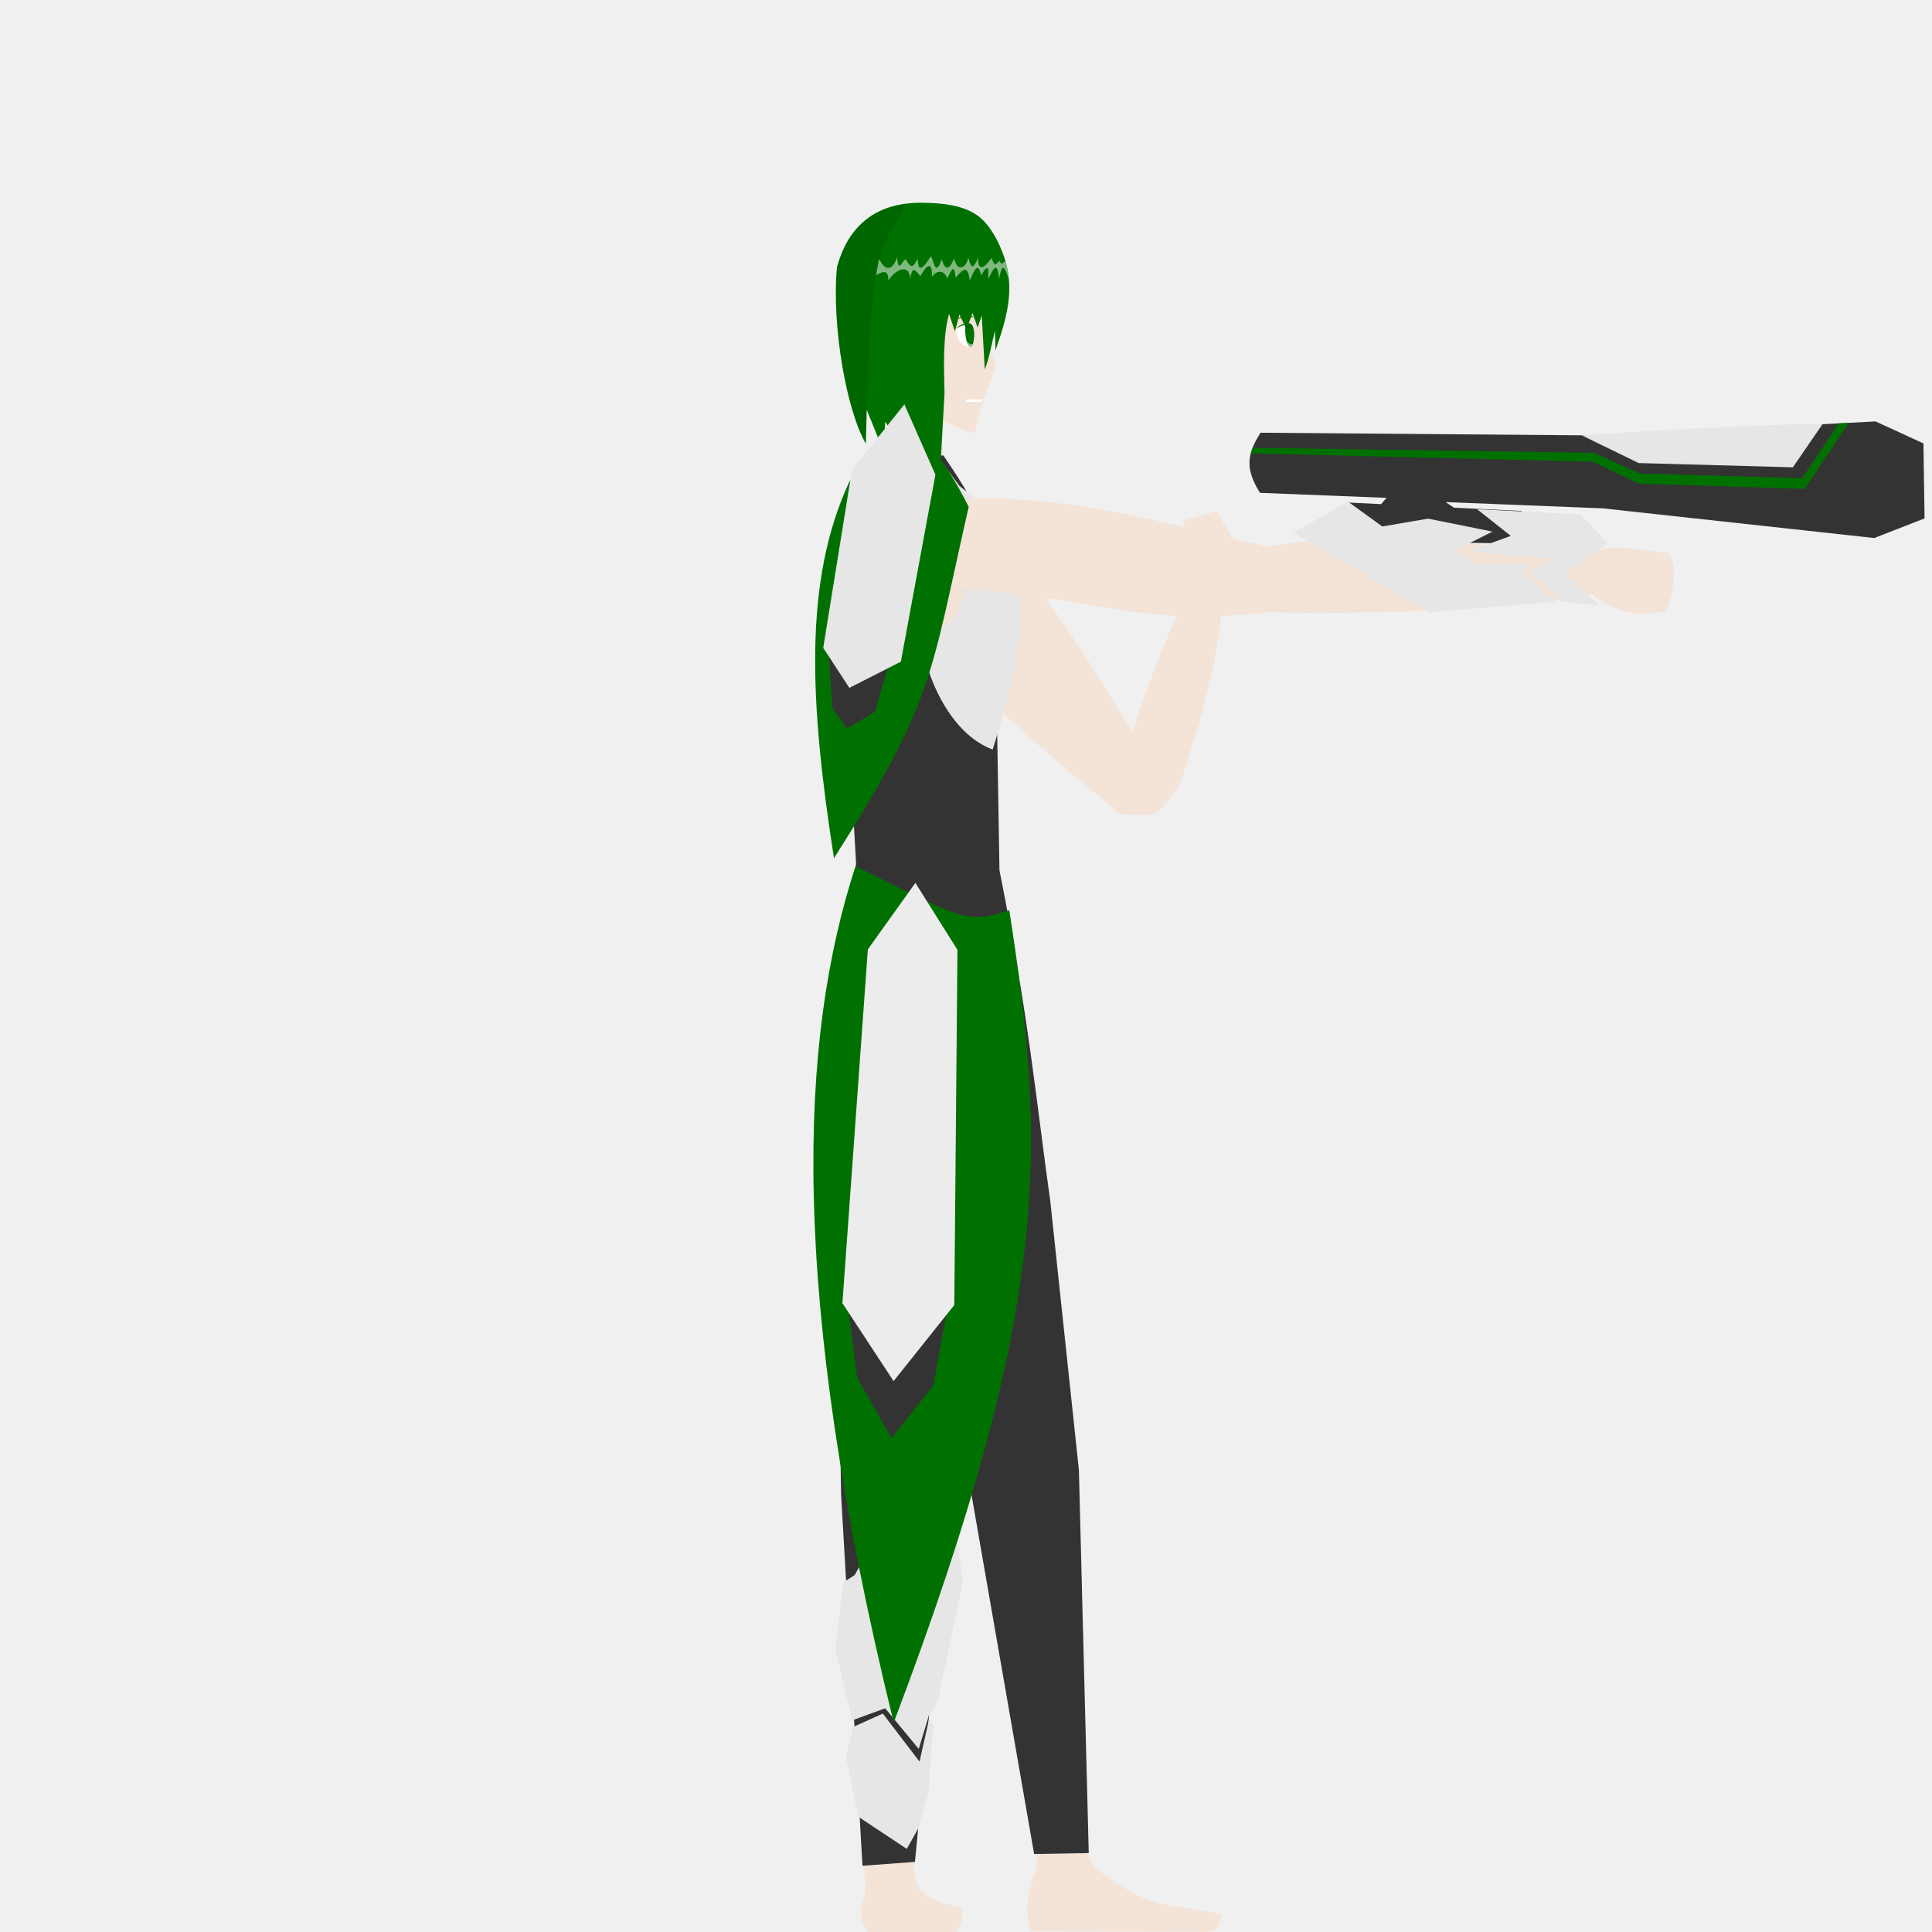
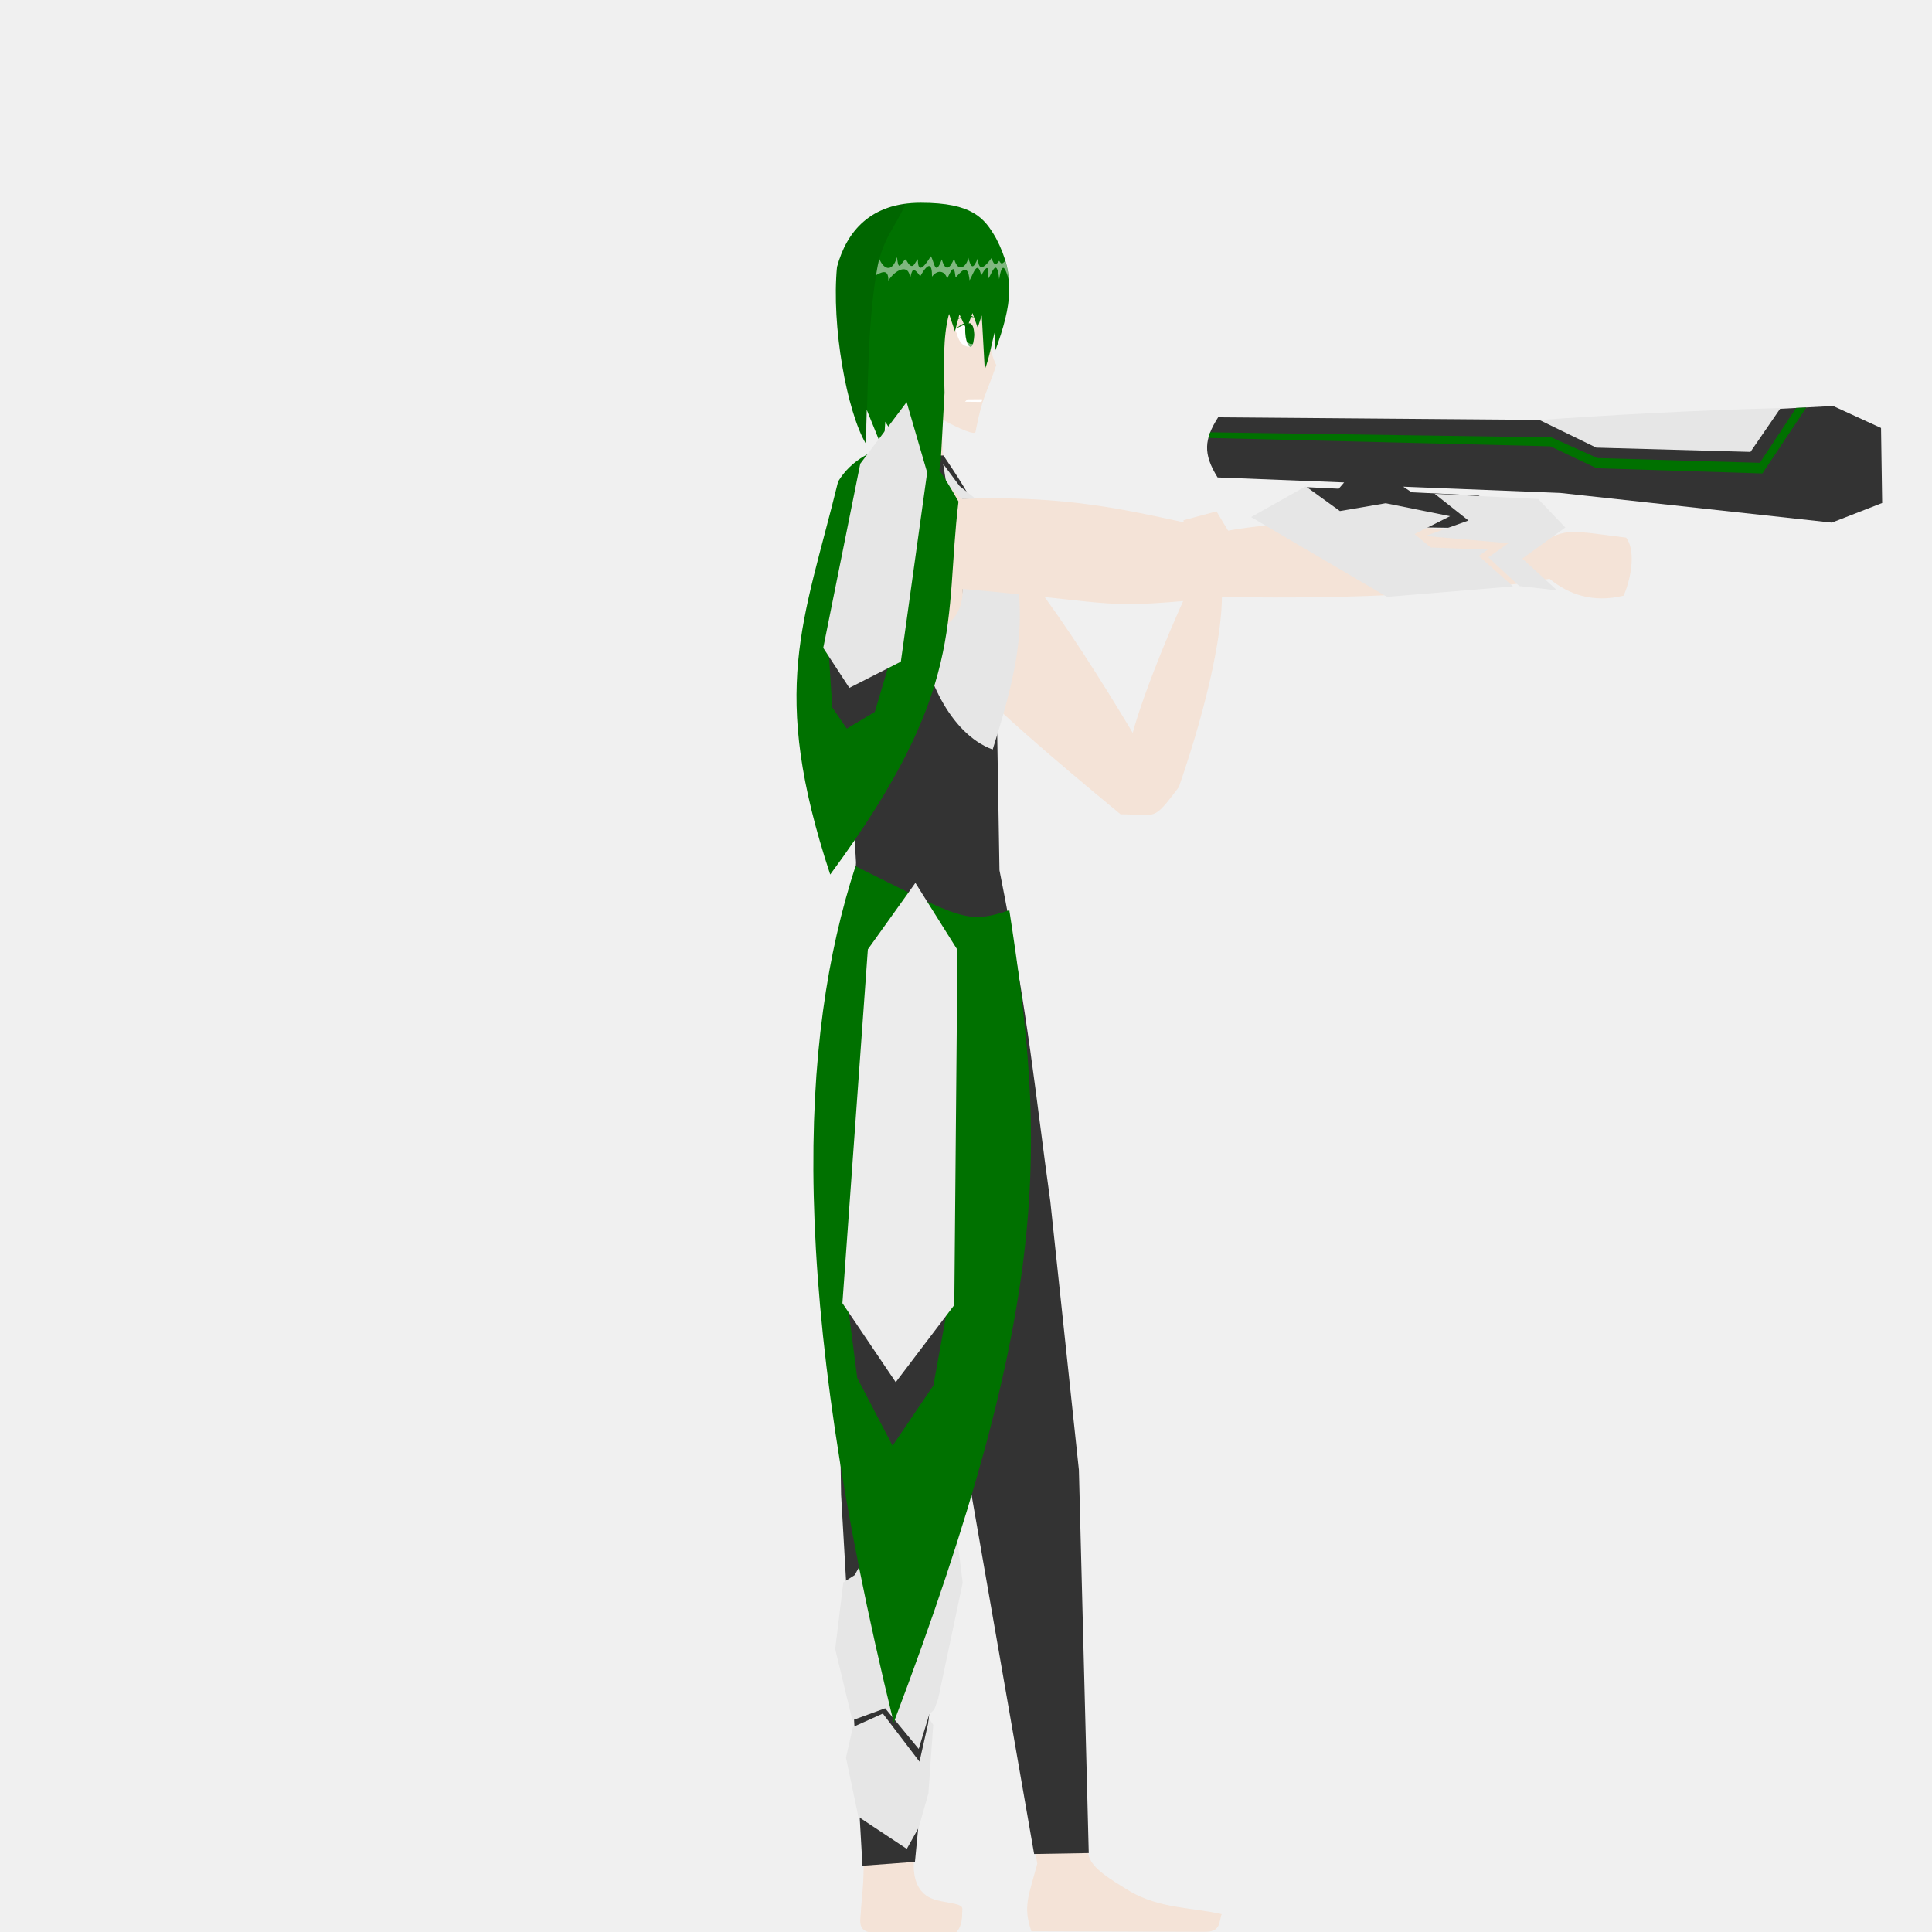
<svg xmlns="http://www.w3.org/2000/svg" version="1.1" id="svg1" width="1512" height="1512" viewBox="0 0 1512 1512">
  <defs id="defs1" />
  <g id="layer2" style="display:inline">
    <path style="display:inline;fill:#f4e3d7;fill-opacity:1;stroke-width:3.78" d="m 687.826,421.826 c 14.788,67.112 79.487,124.721 189.144,215.456 28.782,0.018 24.756,6.331 45.593,-21.296 23.817,-68.533 35.513,-127.106 33.512,-156.491 l 12.866,-31.225 -16.902,-28.086 -25.857,6.974 7.924,46.477 c -12.546,23.852 -39.11,87.997 -47.627,119.907 -47.401,-79.317 -111.186,-176.24 -167.641,-208.008 -31.566,3.522 -41.621,16.586 -31.012,56.292 z" id="path24" />
-     <path id="path12" style="display:inline;fill:#f4e3d7;fill-opacity:1;stroke-width:3.78" d="m 680.37,190.203 c -14.623,31.263 -11.669,32.3 -10.322,65.949 6.121,27.502 11.954,42.019 29.469,61.175 -0.671,12.197 -3.401,22.333 -6.229,32.373 -13.776,19.662 -16.467,41.782 -22.119,64.753 l -5.963,77.686 10.585,181.078 -4.904,88.124 -11.899,130.034 3.882,267.532 13.025,302.726 c 0.162,8.546 4.662,12.498 -2.005,31.508 0.36,8.332 0.731,14.541 5.878,18.984 l 68.76,-0.021 c 4.827,-5.308 4.318,-12.003 4.617,-18.066 0.078,-2.35 -19.158,-3.9 -28.252,-10.541 -8.606,-6.284 -10.147,-16.974 -9.755,-26.067 l 24.286,-282.335 9.42,-356.652 12.587,349.763 50.38,290.257 c -6.888,25.665 -11.317,33.522 -4.658,52.951 l 136.752,0.443 c 11.895,-0.266 9.908,-8.244 12.215,-13.836 -23.891,-5.422 -47.783,-4.152 -71.674,-17.775 -15.994,-9.934 -33.542,-19.662 -32.768,-31.832 L 839.75,1149.661 813.994,888.139 796.372,767.313 779.251,672.117 776.585,485.62 762.148,405.968 c -7.781,-24.282 -12.154,-31.937 -23.948,-49.702 -1.025,-12.613 -0.704,-20.773 -0.446,-27.831 4.784,2.73 22.658,12.134 25.582,9.995 5.676,-29.417 8.863,-30.251 16.359,-52.717 -14.059,-26.869 1.834,-74.706 -25.539,-95.892 -22.615,-17.503 -69.671,-8.416 -73.786,0.382 z" />
+     <path id="path12" style="display:inline;fill:#f4e3d7;fill-opacity:1;stroke-width:3.78" d="m 680.37,190.203 c -14.623,31.263 -11.669,32.3 -10.322,65.949 6.121,27.502 11.954,42.019 29.469,61.175 -0.671,12.197 -3.401,22.333 -6.229,32.373 -13.776,19.662 -16.467,41.782 -22.119,64.753 l -5.963,77.686 10.585,181.078 -4.904,88.124 -11.899,130.034 3.882,267.532 13.025,302.726 c -0.256,8.22 0.131,8.974 -2.005,31.508 -0.084,8.53 -3.391,16.373 5.878,18.984 l 68.76,-0.021 c 4.827,-5.308 4.318,-12.003 4.617,-18.066 0.472,-5.892 -19.158,-3.9 -28.252,-10.541 -8.606,-6.284 -10.147,-16.974 -9.755,-26.067 l 24.286,-282.335 9.42,-356.652 12.587,349.763 50.38,290.257 c -6.888,25.665 -11.317,33.522 -4.658,52.951 l 136.752,0.443 c 11.895,-0.266 9.908,-8.244 12.215,-13.836 -23.891,-5.422 -47.783,-4.152 -71.674,-17.775 -15.994,-9.934 -33.542,-19.662 -32.768,-31.832 L 839.75,1149.661 813.994,888.139 796.372,767.313 779.251,672.117 776.585,485.62 762.148,405.968 c -7.781,-24.282 -12.154,-31.937 -23.948,-49.702 -1.025,-12.613 -0.704,-20.773 -0.446,-27.831 4.784,2.73 22.658,12.134 25.582,9.995 5.676,-29.417 8.863,-30.251 16.359,-52.717 -14.059,-26.869 1.834,-74.706 -25.539,-95.892 -22.615,-17.503 -69.671,-8.416 -73.786,0.382 z" />
    <path style="fill:#333333;fill-opacity:1;stroke-width:3.78" d="m 688.553,357.664 49.751,-1.21 c 34.57,50.62 35.469,62.083 40.416,111.826 l 1.331,84.153 2.139,128.648 c 23.18,116.415 28.121,175.695 39.807,259.27 l 22.352,210.012 7.714,299.862 -42.748,0.733 -50.027,-287.058 -2.249,-196.106 -14.628,216.018 -26.361,273.302 -41.069,3.05 -16.725,-290.388 -3.57,-220.931 15.251,-273.874 -8.089,-141.911 -3.609,-64.961 c 5.712,-47.872 0.827,-83.236 30.315,-110.433 z" id="path30" />
    <path style="display:inline;fill:#e6e6e6;fill-opacity:1;stroke-width:3.78" d="m 720.451,494.637 c 2.179,31.721 22.366,79.526 56.423,91.947 24.934,-79.06 25.254,-105.115 14.634,-165.711 l -19.779,-22.709 -18.361,63.265 c -2.325,26.021 -16.498,31.021 -32.917,33.207 z" id="path39" />
-     <path style="display:inline;fill:#f4e3d7;fill-opacity:1;stroke-width:3.78" d="m 753.053,390.23 c 98.309,-2.756 174.932,25.082 239.692,37.428 82.426,-15.741 210.075,2.141 246.608,9.841 18.409,-12.69 24.33,-9.964 66.399,-4.685 9.234,11.981 1.736,38.145 -2.018,45.43 -23.875,5.815 -42.81,-0.878 -57.886,-13.226 -66.955,11.395 -146.727,15.961 -253.31,14.296 -102.235,10.126 -108.692,-6.861 -239.014,-18.421 -0.407,46.975 -56.488,34.201 -68.112,22.731 -19.652,-19.392 -18.622,-112.138 18.035,-114.93 12.85,-0.979 20.667,-10.419 49.606,21.535 z" id="path17" />
+     <path style="display:inline;fill:#f4e3d7;fill-opacity:1;stroke-width:3.78" d="m 753.053,390.23 c 98.309,-2.756 141.756,13.018 206.516,25.364 82.426,-15.741 210.075,2.141 246.608,9.841 18.409,-12.69 24.33,-9.964 66.399,-4.685 9.234,11.981 1.736,38.145 -2.018,45.43 -23.875,5.815 -42.81,-0.878 -57.886,-13.226 -66.955,11.395 -146.727,15.961 -253.31,14.296 -102.235,10.126 -75.515,5.203 -205.837,-6.356 -0.407,46.975 -56.488,34.201 -68.112,22.731 -19.652,-19.392 -18.622,-112.138 18.035,-114.93 12.85,-0.979 20.667,-10.419 49.606,21.535 z" id="path17" />
    <path style="fill:#ffffff;fill-opacity:1;stroke-width:4.869" d="m 759.322,253.017 c -1.198,0.238 -2.721,-0.615 -12.046,4.574 2.351,3.244 2.209,14.322 12.606,13.768 2.397,-4.146 3.706,-13.573 -0.56,-18.341 z" id="path33" />
    <path style="display:inline;fill:#007100;fill-opacity:1;stroke-width:4.869" d="m 759.315,253.004 c -0.396,0.118 -3.633,0.362 -3.788,0.809 -0.851,9.707 1.457,17.75 4.35,17.576 1.821,-0.958 2.271,-4.929 2.621,-9.264 -0.386,-7.359 -1.833,-7.93 -3.183,-9.121 z" id="path34" />
    <path style="display:inline;fill:#007100;fill-opacity:1;stroke-width:3.78" d="m 746.787,251.437 c 5.058,-3.483 10.505,-3.942 15.429,-3.086 -4.421,-3.049 -7.162,-3.146 -15.429,3.086 z" id="path52" />
    <path id="path25" style="display:inline;fill:#007100;fill-opacity:1;stroke-width:3.969" d="m 720.661,158.669 c -39.533,-0.014 -58.124,22.641 -65.589,50.199 -4.539,46.031 7.798,113.423 22.526,138.306 l 0.689,-26.536 13.115,32.368 1.417,-22.994 17.147,27.803 -2.576,-37.496 11.543,40.092 12.224,33.391 5.072,-32.916 2.968,-53.457 c -0.544,-20.48 -1.367,-44.135 3.533,-61.766 l 4.621,13.647 3.52,-13.282 5.5,11.762 4.703,-12.81 4.057,11.396 3.19,-9.494 2.369,42.34 c 3.869,-10.061 5.25,-20.235 8.07,-30.279 l 0.281,15.184 c 12.828,-35.332 15.878,-58.237 0.513,-87.609 -9.168,-16.156 -18.837,-27.833 -58.893,-27.847 z" />
    <path style="fill:#ffffff;fill-opacity:1;stroke-width:3.475" d="m 768.457,312.446 -11.384,0.093 -1.861,1.884 12.854,0.134 0.497,-1.043 z" id="path35" />
    <path style="fill:#007100;fill-opacity:1;stroke-width:3.742" d="m 747.295,257.576 c 8.626,-4.512 11.317,-4.41 12.036,-4.578 -5.597,-0.509 -5.622,0.295 -12.036,4.578 z" id="path37" />
    <path style="fill:#e6e6e6;fill-opacity:1;stroke-width:3.78" d="m 738.144,363.092 12.807,17.268 12.488,9.921 -11.121,0.14 -11.812,-12.451 z" id="path38" />
-     <path style="fill:#007100;fill-opacity:1;stroke-width:3.78" d="m 712.514,350.74 c -17.61,0.516 -37.16,9.889 -47.841,26.31 -35.881,77.396 -31.159,172.203 -11.984,294.625 78.889,-124.576 74.886,-140.871 105.44,-275.016 -23.218,-45.371 -29.381,-45.226 -45.616,-45.918 z" id="path40" />
+     <path style="fill:#007100;fill-opacity:1;stroke-width:3.78" d="m 702.6,348.577 c -17.572,1.261 -36.708,11.453 -46.684,28.312 -27.102,110.583 -54.216,162.28 -6.18,307.526 C 757.491,538.431 738.855,485.782 750.119,392.523 725.001,348.176 718.849,348.581 702.6,348.577 Z" id="path40" />
    <path style="display:inline;fill:#e6e6e6;fill-opacity:1;stroke-width:3.78" d="m 671.768,1421.817 37.902,25.142 9.305,-16.605 7.606,-26.874 3.776,-53.676 -3.182,-4.636 -7.56,33.51 -28.703,-37.623 -23.43,10.562 -5.404,23.971 z" id="path48" />
    <path style="display:inline;fill:#e6e6e6;fill-opacity:1;stroke-width:3.78" d="m 667.077,1346.297 25.677,-9.377 26.245,31.801 8.2,-26.952 4.017,-4.013 2.983,-8.119 19.211,-90.945 -15.978,-127.837 -68.61,121.873 -8.82,5.616 -6.361,52.179 z" id="path49" />
    <path style="fill:#007100;fill-opacity:1;stroke-width:3.78" d="M 669.537,677.892 C 625.86,812.103 616.076,1008.377 699.435,1348.12 824.805,1017.095 818.068,894.953 789.897,712.34 756.105,723.826 751.246,718.394 669.537,677.892 Z" id="path41" />
    <path style="display:inline;fill:#333333;fill-opacity:1;stroke-width:3.78" d="m 648.681,512.616 2.688,41.056 11.319,16.562 21.938,-13.084 11.869,-39.813 -19.479,-47.223 z" id="path44" />
-     <path style="fill:#e6e6e6;fill-opacity:1;stroke-width:3.78" d="m 666.784,367.612 41,-51.144 24.283,55.059 -27.053,146.292 -40.311,20.522 -20.423,-31.304 z" id="path42" />
-     <path style="display:inline;fill:#333333;fill-opacity:1;stroke-width:3.78" d="m 664.21,1026.546 6.642,51.719 26.817,47.261 32.814,-41.228 10.097,-55.693 -38.829,-65.593 z" id="path46" />
-     <path style="fill:#ececec;fill-opacity:1;stroke-width:3.78" d="m 716.399,690.949 -37.199,52.01 -19.918,276.92 40.038,60.996 47.524,-59.541 2.467,-277.947 z" id="path45" />
+     <path style="fill:#e6e6e6;fill-opacity:1;stroke-width:3.78" d="m 673.25,362.91 36.297,-48.205 16.054,55.059 -20.587,148.056 -40.311,20.522 -20.423,-31.304 z" id="path42" />
+     <path style="display:inline;fill:#333333;fill-opacity:1;stroke-width:3.78" d="m 664.21,1026.546 6.642,51.719 27.661,53.168 31.97,-47.135 10.097,-55.693 -38.829,-65.593 z" id="path46" />
+     <path style="fill:#ececec;fill-opacity:1;stroke-width:3.78" d="m 716.399,690.949 -37.199,52.01 -19.918,276.92 41.726,61.84 45.836,-60.385 2.467,-277.947 z" id="path45" />
    <path style="display:inline;fill:#ffffff;fill-opacity:0.5;stroke-width:2.613" d="m 688.149,202.516 c 2.815,7.299 9.698,12.146 13.891,-1.316 1.2,13.469 3.527,2.967 6.908,1.727 5.482,10.782 6.936,1.909 9.401,-0.042 -0.19,13.104 6.38,3.838 10.106,-2.319 2.627,3.301 3.193,16.974 8.595,2.422 2.956,10.473 6.652,6.714 9.608,-0.617 3.44,13.357 11.193,4.18 11.026,-1.192 2.159,8.486 3.834,10.468 7.726,0.504 0.039,13.928 7.295,4.746 10.53,0.316 2.493,6.885 3.537,5.227 6.03,2.09 1.91,3.606 2.837,1.818 4.747,0.138 1.707,5.81 2.341,9.903 2.648,14.507 -2.324,-8.399 -5.077,-15.322 -7.402,-0.263 -1.914,-18.852 -6.352,-2.514 -8.657,-0.371 0.479,-4.965 1,-14.631 -5.418,-2.452 -2.817,-13.33 -6.273,-0.994 -9.09,3.761 -1.379,-14.687 -7.008,-6.074 -10.956,-2.226 -0.908,-7.311 -1.479,-10.503 -6.585,0.917 -1.394,-5.662 -7.096,-7.859 -11.838,-1.613 0.035,-11.175 -3.167,-10.841 -9.226,-0.348 -5.957,-8.115 -6.325,-4.747 -7.937,1.579 -0.856,-12.466 -12.306,-6.023 -16.977,1.898 -0.059,-7.263 -2.654,-8.395 -9.683,-4.281 0.755,-4.677 1.453,-8.646 2.553,-12.819 z" id="path43-0" />
    <path style="fill:#000000;fill-opacity:0.1;stroke-width:3.969" d="m 708.544,159.414 c -6.931,17.514 -17.453,25.85 -22.231,51.475 -7.623,44.674 -6.717,91.77 -8.656,136.245 -16.899,-32.947 -25.372,-86.226 -22.83,-136.918 8.334,-32.001 28.708,-47.649 53.718,-50.803 z" id="path47" />
    <path style="fill:#ffffff;fill-opacity:0.5;stroke-width:3.742" d="m 756.557,267.432 c 1.664,1.051 2.885,2.428 4.889,1.564 -0.257,0.928 -0.726,1.934 -1.557,2.401 -1.879,-0.004 -2.802,-2.662 -3.332,-3.966 z" id="path50" />
    <path style="fill:#000000;fill-opacity:0.1;stroke-width:3.742" d="m 755.338,257.215 c 2.232,-0.555 4.905,-0.515 6.496,-0.053 -0.169,-1.204 -0.61,-2.18 -1.235,-3 -1.756,-0.605 -3.363,-0.242 -5.154,0 z" id="path51" />
-     <path style="display:inline;fill:#333333;fill-opacity:1;stroke-width:3.784" d="m 1215.621,425.84 -160.018,-2.384 -0.018,-30.149 25.29,1.228 4.237,-4.907 -99.046,-3.923 c -11.548,-18.483 -10.499,-29.925 0.436,-47.045 l 271.927,2.193 209.367,-11.046 37.499,17.189 0.883,58.718 -39.389,15.343 -212.583,-23.228 -122.858,-4.89 6.562,4.367 52.65,2.557 z" id="path3-5" />
-     <path style="display:inline;fill:#e6e6e6;stroke-width:3.784" d="m 1258.202,424.874 -5.13,3.711 -5.42,3.921 -23.085,16.702 27.176,24.867 -29.57,-3.348 -24.229,-22.499 15.737,-11.033 -65.009,-5.652 33.716,-12.122 -26.417,-20.928 80.999,4.102 z" id="path26-0" />
-     <path style="display:inline;fill:#e6e6e6;stroke-width:3.784" d="m 1197.476,442.23 -7.033,4.913 26.858,23.877 -98.637,8.136 -106.386,-62.424 42.764,-24.073 26.764,19.358 35.816,-6.122 50.404,10.133 -27.825,14.007 12.7,10.518 z" id="path27-2" />
-     <path style="display:inline;fill:#007100;fill-opacity:1;stroke-width:3.784" d="m 980.34,350.409 266.964,3.965 35.999,16.179 127.1,3.727 28.49,-42.995 7.903,-0.249 -34.348,51.549 -129.714,-4.069 -36.257,-17.166 -267.538,-6.561 c 0.307,-0.998 0.806,-3.141 1.4,-4.379 z" id="path13-1" />
-     <path style="display:inline;fill:#e6e6e6;fill-opacity:1;stroke-width:3.784" d="m 1426.678,331.421 -23.565,34.309 -120.68,-3.336 -44.471,-21.64 c 54.857,-3.876 118.525,-7.442 188.716,-9.333 z" id="path16-8" />
+     <path style="display:inline;fill:#333333;fill-opacity:1;stroke-width:3.784" d="m 1182.445,413.776 -160.018,-2.384 -0.018,-30.149 25.29,1.228 4.237,-4.907 -99.046,-3.923 c -11.548,-18.483 -10.499,-29.925 0.436,-47.045 l 271.927,2.193 209.367,-11.046 37.499,17.189 0.883,58.718 -39.389,15.343 -212.583,-23.228 -122.858,-4.89 6.562,4.367 52.65,2.557 z" id="path3-5" />
+     <path style="display:inline;fill:#e6e6e6;stroke-width:3.784" d="m 1225.026,412.81 -5.13,3.711 -5.42,3.921 -23.085,16.702 27.176,24.867 -29.57,-3.348 -24.229,-22.499 15.737,-11.033 -65.009,-5.652 33.716,-12.122 -26.417,-20.928 80.999,4.102 z" id="path26-0" />
+     <path style="display:inline;fill:#e6e6e6;stroke-width:3.784" d="m 1164.3,430.166 -7.033,4.913 26.858,23.877 -98.637,8.136 -106.386,-62.424 42.764,-24.073 26.764,19.358 35.816,-6.122 50.404,10.133 -27.825,14.007 12.7,10.518 z" id="path27-2" />
+     <path style="display:inline;fill:#007100;fill-opacity:1;stroke-width:3.784" d="m 947.164,338.344 266.964,3.965 35.999,16.179 127.1,3.727 28.49,-42.995 7.903,-0.249 -34.348,51.549 -129.714,-4.069 -36.257,-17.166 -267.538,-6.561 c 0.307,-0.998 0.806,-3.141 1.4,-4.379 z" id="path13-1" />
+     <path style="display:inline;fill:#e6e6e6;fill-opacity:1;stroke-width:3.784" d="m 1393.502,319.357 -23.565,34.309 -120.68,-3.336 -44.471,-21.64 c 54.857,-3.876 118.525,-7.442 188.716,-9.333 z" id="path16-8" />
  </g>
  <g id="layer1" style="display:none">
    <path style="display:inline;fill:#007100;fill-opacity:1;stroke-width:3.425" d="m 690.171,300.366 c 3.359,13.171 9.713,63.047 19.155,81.453 l 2.606,-51.06 c 0.07,15.298 3.246,37.248 8.548,52.546 l 5.285,-48.923 c 2.78,14.609 7.38,36.198 12.758,52.546 2.425,-13.304 3.377,-33.117 4.082,-44.696 0.881,11.745 3.61,30.272 7.946,42.884 3.582,-12.278 8.35,-36.146 8.509,-48.424 l 8.938,52.866 c 21.017,-72.738 19.813,-81.322 23.324,-98.049 l -45.71,-70.047 c -18.349,34.184 -37.629,33.994 -55.441,78.904 z" id="path5" />
    <path id="path1" style="display:inline;fill:#f4e3d7;stroke-width:3.425" d="m 748.22,185.267 c -39.586,1.742 -50.845,10.403 -50.155,67.95 l 1.434,30.819 c 2.225,6.322 -0.47,2.339 3.179,9.316 5.51,26.382 7.244,48.286 6.673,64.492 -33.545,0.352 -84.735,11.112 -91.981,40.524 -12.794,51.934 -35.108,121.362 -51.888,311.991 -10.573,64.971 -16.766,154.131 -21.939,248.923 l -7.06,43.462 c 6.005,11.477 16.658,14.553 26.943,18.294 8.743,-5.57 13.503,-8.056 16.091,-24.529 l -8.785,-37.319 c 20.693,-89.763 35.978,-169.752 43.22,-235.206 23.407,-82.951 38.113,-164.156 47.498,-244.292 11.303,49.643 15.274,37.644 29.516,182.647 -26.078,164.375 -52.469,331.999 -64.237,496.375 l -19.224,309.001 c -0.562,22.53 -17.831,29.976 -10.953,44.254 l 51.029,0.057 c 4.191,-15.512 -8.864,-26.539 -8.087,-42.793 l 55.246,-300.534 c 25.583,-129.761 51.678,-259.522 63.282,-389.283 2.481,119.788 18.315,247.621 34.896,375.903 l 46.629,299.121 c 1.946,18.851 -13.778,34.071 -6.425,57.789 l 135.478,-0.032 c 4.414,-4.05 6.919,-7.426 6.919,-11.476 -51.544,-5.248 -71.187,-15.447 -99.754,-54.621 l -9.398,-285.073 c -10.557,-163.424 -36.253,-330.882 -66.859,-500.057 4.678,-154.175 12.998,-130.892 19.201,-186.006 11.947,55.057 15.626,91.386 54.37,233.18 5.804,67.006 26.469,157.885 45.186,245.636 l -4.394,42.723 c 4.546,13.208 12.077,16.343 20.61,20.13 11.131,-2.708 20.276,-7.908 26.905,-16.266 l -13.911,-44.226 C 936.996,852.142 926.518,760.938 916.039,696.692 884.979,462.804 863.069,406.584 857.896,396.413 c -19.733,-38.802 -69.244,-43.536 -95.437,-39.989 -1.109,-8.005 -3.624,-14.598 -1.662,-25.686 12.503,-10.833 21.897,-24.979 29.48,-41.623 1.305,-15.849 3.427,-29.515 3.017,-49.955 -3.224,-23.921 -7.824,-53.695 -45.075,-53.891 z" />
    <path style="display:inline;fill:#333333;stroke-width:3.425" d="m 709.442,357.841 c 5.886,16.022 25.331,16.869 41.427,21.222 16.758,-9.433 12.483,-16.096 11.443,-23.708 3.294,-0.294 15.669,0.034 19.329,0.203 31.387,48.953 32.357,93.181 37.481,121.2 -10.455,66.716 -22.133,134.496 -16.336,202.236 36.068,143.361 61.385,425.3 64.058,450.678 2.859,54.469 11.416,229.296 11.517,319.112 -10.721,1.103 -13.878,4.073 -40.056,1.171 -13.02,-94.496 -51.462,-263.155 -52.21,-311.602 -10.64,-84.345 -31.101,-266.411 -28.405,-341.292 -23.265,213.305 -73.467,437.417 -111.64,655.449 -12.347,-0.859 -21.23,3.467 -38.272,-0.886 2.057,-328.802 50.604,-550.058 79.305,-780.792 3.189,-61.184 -17.272,-151.397 -26.39,-191.552 16.514,-118.918 18.917,-99.844 32.792,-120.986 2.676,-0.222 12.817,-0.311 15.957,-0.455 z" id="path6" />
    <path style="fill:#ffffff;stroke-width:4.143" d="m 739.612,263.439 c -5.065,-6.702 -8.227,-7.762 -15.821,-8.986 -7.093,0.494 -12.125,0.186 -18.405,2.97 3.192,5.413 0.436,14.075 14.39,14.698 8.757,-0.099 1.643,0.111 10.524,-0.441 3.576,-2.266 7.378,-6.361 9.312,-8.24 z" id="path8" />
    <path style="fill:#007100;fill-opacity:1;stroke-width:4.232" d="m 734.653,258.175 c -4.852,-4.399 -16.648,-4.063 -22.949,-2.543 -0.513,8.249 4.311,14.313 11.017,16.479 1.55,-0.095 4.375,-0.01 5.918,-0.281 4.847,-0.999 11.485,-9.259 6.014,-13.654 z" id="path9" />
    <path style="fill:#007100;fill-opacity:1;stroke-width:4.143" d="m 704.775,257.633 c 12.502,-3.309 24.268,-5.155 34.626,3.856 -10.417,-12.195 -25.816,-8.214 -34.626,-3.856 z" id="path10" />
    <path style="fill:#007100;fill-opacity:1;stroke-width:3.066" d="m 764.588,251.939 c 9.828,-4.319 16.857,-4.124 25.358,1.462 -8.26,-8.139 -15.753,-8.073 -25.358,-1.462 z" id="path10-8-6" />
    <path style="fill:#007100;fill-opacity:1;stroke-width:3.013" d="m 735.368,251.973 c -9.448,-4.462 -19.92,-4.22 -28.198,1.241 8.074,-8.016 18.993,-7.99 28.198,-1.241 z" id="path10-8-6-6" />
    <path style="fill:#ffffff;stroke-width:3.942" d="m 759.952,263.524 c 4.586,-6.702 6.924,-8.148 13.8,-9.372 6.422,0.494 10.977,0.186 16.663,2.97 -2.89,5.413 0.014,13.715 -12.619,14.339 -7.928,-0.099 -1.487,0.111 -9.528,-0.441 -3.237,-2.266 -6.564,-5.616 -8.316,-7.495 z" id="path8-9" />
    <path style="display:inline;fill:#007100;fill-opacity:1;stroke-width:3.926" d="m 790.709,257.202 c -11.224,-3.309 -21.565,-4.908 -30.865,4.103 9.353,-12.195 22.955,-8.461 30.865,-4.103 z" id="path10-5" />
    <path style="display:inline;fill:#007100;fill-opacity:1;stroke-width:4.137" d="m 766.908,256.339 c 9.236,-3.876 15.992,-1.223 22.013,0.297 0.491,8.249 -4.12,12.738 -10.528,14.903 -1.482,-0.095 -4.181,-0.01 -5.656,-0.281 -4.632,-0.999 -11.058,-10.524 -5.829,-14.919 z" id="path9-5" />
    <path style="display:inline;fill:#000000;fill-opacity:0.1;stroke-width:3.425" d="m 704.08,300.364 c 6.917,14.158 26.441,28.719 43.249,38.972 6.259,-2.597 9.796,-5.53 13.43,-8.713 l -0.425,5.018 -13.636,11.984 c -12.279,-11.481 -32.539,-22.399 -40.881,-37.058 -0.493,-3.401 -1.158,-6.802 -1.737,-10.203 z" id="path15" />
    <path style="display:inline;fill:#000000;fill-opacity:0.1;stroke-width:3.425" d="m 711.863,259.977 c 12.927,-3.14 16.914,-1.306 24.128,-0.114 -4.432,-6.765 -19.261,-5.058 -24.256,-3.819 -0.076,0.251 0.205,3.612 0.127,3.933 z" id="path2" />
    <path style="display:inline;fill:#000000;fill-opacity:0.1;stroke-width:3.388" d="m 765.016,259.975 c 10.248,-4.071 16.603,-1.508 23.911,-0.043 -0.062,-0.652 0.097,-2.812 -0.019,-3.28 -7.015,-2.396 -23.696,-4.575 -23.892,3.575 z" id="path2-2" />
    <path style="fill:#ffffff;fill-opacity:0.5;stroke-width:3.425" d="m 767.025,266.471 c 6.85,4.162 12.855,3.228 18.581,0.619 -1.504,1.714 -3.661,3.252 -7.274,4.402 l -4.395,-0.095 c -3.54,-0.062 -5.975,-3.103 -6.912,-4.926 z" id="path36" />
    <path style="fill:#ffffff;fill-opacity:0.5;stroke-width:3.425" d="m 715.607,267.362 c 6.85,4.162 13.257,2.97 18.983,0.362 -1.504,1.714 -2.93,3.326 -6.25,4.181 l -5.529,0.163 c -3.906,-1.2 -5.975,-3.103 -7.205,-4.706 z" id="path36-0" />
    <path style="display:inline;fill:#ffffff;stroke-width:2.458" d="m 740.37,314.773 c -0.406,0.105 0.443,-2.113 2.987,-2.008 13.861,-0.205 14.36,-0.073 17.624,-0.2 0.942,0.315 0.513,1.738 0.23,1.9 -11.224,0.257 -16.77,-0.097 -20.841,0.307 z" id="path14" />
    <path style="display:inline;fill:#e6e6e6;stroke-width:3.78" d="m 598.793,1421.39 7.75,18.873 22.056,-18.527 17.204,18.086 14.557,-20.292 8.822,-74.55 -37.575,39.58 -29.315,-37.246 z" id="path22" />
    <path style="display:inline;fill:#333333;fill-opacity:1;stroke-width:3.78" d="m 540.082,922.21 18.137,-158.999 -29.821,-3.889 -2.024,25.239 -5.397,3.572 8.806,-98.729 c -16.804,-13.826 -28.257,-14.255 -46.592,-5.609 l -32.66,269.957 -37.743,206.215 12.2,39.395 57.97,8.415 20.223,-37.093 4.251,-213.806 10.899,-122.469 3.479,7.068 -4.214,52.542 z" id="path3" />
    <path style="display:inline;fill:#e6e6e6;stroke-width:3.78" d="m 601.882,1339.966 29.824,35.336 38.563,-38.764 21.094,-100.637 -33.547,-107.51 -55.723,111.839 z" id="path23" />
    <path style="fill:#000000;fill-opacity:0.1;stroke-width:6.519" d="m 753.379,274.462 1.616,11.297 -1.012,8.892 2.282,-8.617 z" id="path32" />
    <path style="fill:#007100;fill-opacity:1;stroke-width:3.78" d="m 687.251,650.797 c 50.98,59.721 107.745,43.135 115.35,26.409 69.342,253.127 -63.898,434.437 -229.955,682.03 52.038,-329.37 -5.023,-213.877 114.604,-708.438 z" id="path19" />
    <path style="fill:#007100;fill-opacity:1;stroke-width:3.78" d="m 693.916,356.938 c -70.29,-5.015 -151.763,75.891 -169.076,326.41 36.79,-51.18 99.41,-59.745 136.2,-200.778 z" id="path20" />
    <path id="path28" style="display:inline;fill:#e6e6e6;stroke-width:3.78" d="m 762.268,355.047 19.507,37.785 -23.557,40.616 -50.408,-38.873 1.744,-36.831 -27.348,38.756 77.979,62.725 40.127,-68.35 z" />
    <path style="fill:#e6e6e6;stroke-width:3.78" d="m 533.673,964.314 4.328,-4.611 4.573,-4.872 19.479,-20.749 21.118,30.144 0.476,-29.756 -19.153,-26.918 -12.929,14.19 2.736,-65.197 -16.309,31.881 -17.318,-28.885 -6.317,80.855 z" id="path26" />
    <path style="fill:#e6e6e6;stroke-width:3.78" d="m 558.62,906.319 5.76,-6.344 20.179,29.701 20.682,-96.776 -48.123,-113.521 -29.29,39.319 15.721,29.029 -10.643,34.733 3.568,51.288 17.419,-25.796 8.778,13.945 z" id="path27" />
    <path style="fill:#e6e6e6;stroke-width:3.78" d="m 681.618,403.903 80.622,69.754 41.096,-74.226 c 8.162,20.571 11.373,39.878 15.791,77.33 -13.787,71.776 -35.734,86.254 -47.503,104.086 -12.935,-10.518 -87.171,-32.914 -110.491,-99.021 6.955,-34.899 13.53,-57.152 20.485,-77.924 z" id="path29" />
    <path id="path4" style="display:inline;fill:#007100;fill-opacity:1;stroke-width:3.425" d="m 744.222,159 c -45.907,0 -65.231,12.912 -69.649,67.123 -5.486,58.167 8.411,115.623 26.585,170.596 1.734,-53.459 3.202,-109.115 1.79,-152.923 5.877,0.454 9.102,-0.548 12.772,-2.85 1.282,1.483 1.711,4.719 2.137,6.202 l 5.36,-10.316 c 2.016,3.236 2.901,8.116 3.369,10.686 l 3.023,-9.755 c 2.952,4.152 2.408,7.531 3.581,10.408 l 4.567,-11.643 c 3.865,24.823 2.268,41.172 3.314,61.62 3.239,-16.992 10.202,-31.347 12.78,-54.041 -0.345,3.72 2.64,18.16 3.175,21.564 l 6.721,-27.167 c 1.848,4.062 2.772,5.349 3.365,7.899 l 4.163,-9.723 c 2.086,3.273 2.112,6.945 2.997,10.045 l 3.627,-7.243 c 4.761,3.78 9.314,7.138 14.508,5.652 -6.636,49.782 -5.753,102.858 -2.837,152.64 20.023,-69.881 26.721,-127.597 23.089,-180.079 C 807.358,175.052 785.771,159.487 744.222,159 Z" />
    <path style="display:inline;fill:#000000;fill-opacity:0.1;stroke-width:3.425" d="m 725.706,159.871 c -21.868,27.668 -50.912,28.213 -41.339,128.226 l 6.352,74.242 c -9.616,-32.414 -21.945,-89.688 -16.213,-136.135 3.189,-38.391 12.909,-62.639 51.2,-66.333 z" id="path31" />
    <path style="display:inline;fill:#333333;stroke-width:4.329" d="m 587.172,1070.464 9.501,66.727 42.155,-65.783 8.815,-48.263 z" id="path11" />
    <path style="display:inline;fill:#ffffff;fill-opacity:0.5;stroke-width:2.939" d="m 687.991,209.502 c 3.562,7.299 10.088,12.146 15.395,-1.316 1.518,13.469 4.463,2.967 8.741,1.727 6.937,10.782 8.776,1.909 11.895,-0.042 -0.24,13.104 8.073,3.838 12.788,-2.319 3.324,3.301 4.04,16.974 10.876,2.422 3.741,10.473 8.417,6.714 12.157,-0.617 4.353,13.357 14.163,4.18 13.951,-1.192 2.732,8.486 4.851,10.468 9.776,0.504 0.049,13.928 9.23,4.746 13.325,0.316 3.154,6.885 4.476,5.227 7.63,2.09 2.417,3.606 4.835,1.771 7.252,0.091 1.439,6.327 1.323,10.484 1.562,14.554 -2.941,-8.399 -5.882,-15.322 -8.823,-0.263 -2.421,-18.852 -8.037,-2.514 -10.954,-0.371 0.606,-4.965 1.265,-14.631 -6.856,-2.452 -3.564,-13.33 -7.937,-0.994 -11.502,3.761 -1.745,-14.687 -8.868,-6.074 -13.863,-2.226 -1.148,-7.311 -1.871,-10.503 -8.332,0.917 -1.765,-5.662 -8.979,-7.859 -14.98,-1.613 0.044,-11.175 -4.008,-10.841 -11.675,-0.348 -7.538,-8.115 -8.004,-4.747 -10.043,1.579 -1.083,-12.466 -10.249,-6.023 -16.159,1.898 -0.075,-7.263 -6.497,-8.395 -15.392,-4.281 0.955,-4.677 1.839,-8.646 3.23,-12.819 z" id="path43" />
    <path style="fill:#007100;fill-opacity:1;stroke-width:3.78" d="m 495.602,679.19 -30.271,265.263 11.393,37.778 -12.593,126.527 -46.179,22.733 -1.259,7.805 55.391,-27.444 12.589,-129.162 -12.337,-38.161 27.776,-266.166 c -1.026,0.176 -3.211,0.396 -4.511,0.826 z" id="path13" />
    <path style="fill:#e6e6e6;fill-opacity:1;stroke-width:3.78" d="m 419.651,1119.395 36.957,-18.965 12.157,-120.109 -15.71,-46.882 c -10.86,53.905 -22.543,116.588 -33.403,185.955 z" id="path16" />
    <path style="fill:#e6e6e6;fill-opacity:0.987;stroke-width:3.78" d="m 681.421,741.048 -21.903,273.838 -90.506,67.656 81.849,-387.333 z" id="path18" />
    <path style="display:inline;fill:#333333;stroke-width:3.428" d="m 534.672,515.074 4.832,56.714 29.986,-33.403 15.967,-34.009 z" id="path7" />
    <path style="display:inline;fill:#e6e6e6;fill-opacity:0.987;stroke-width:3.428" d="M 655.011,363.718 585.16,504.971 520.731,519.034 645.849,319.448 Z" id="path21" />
  </g>
</svg>
